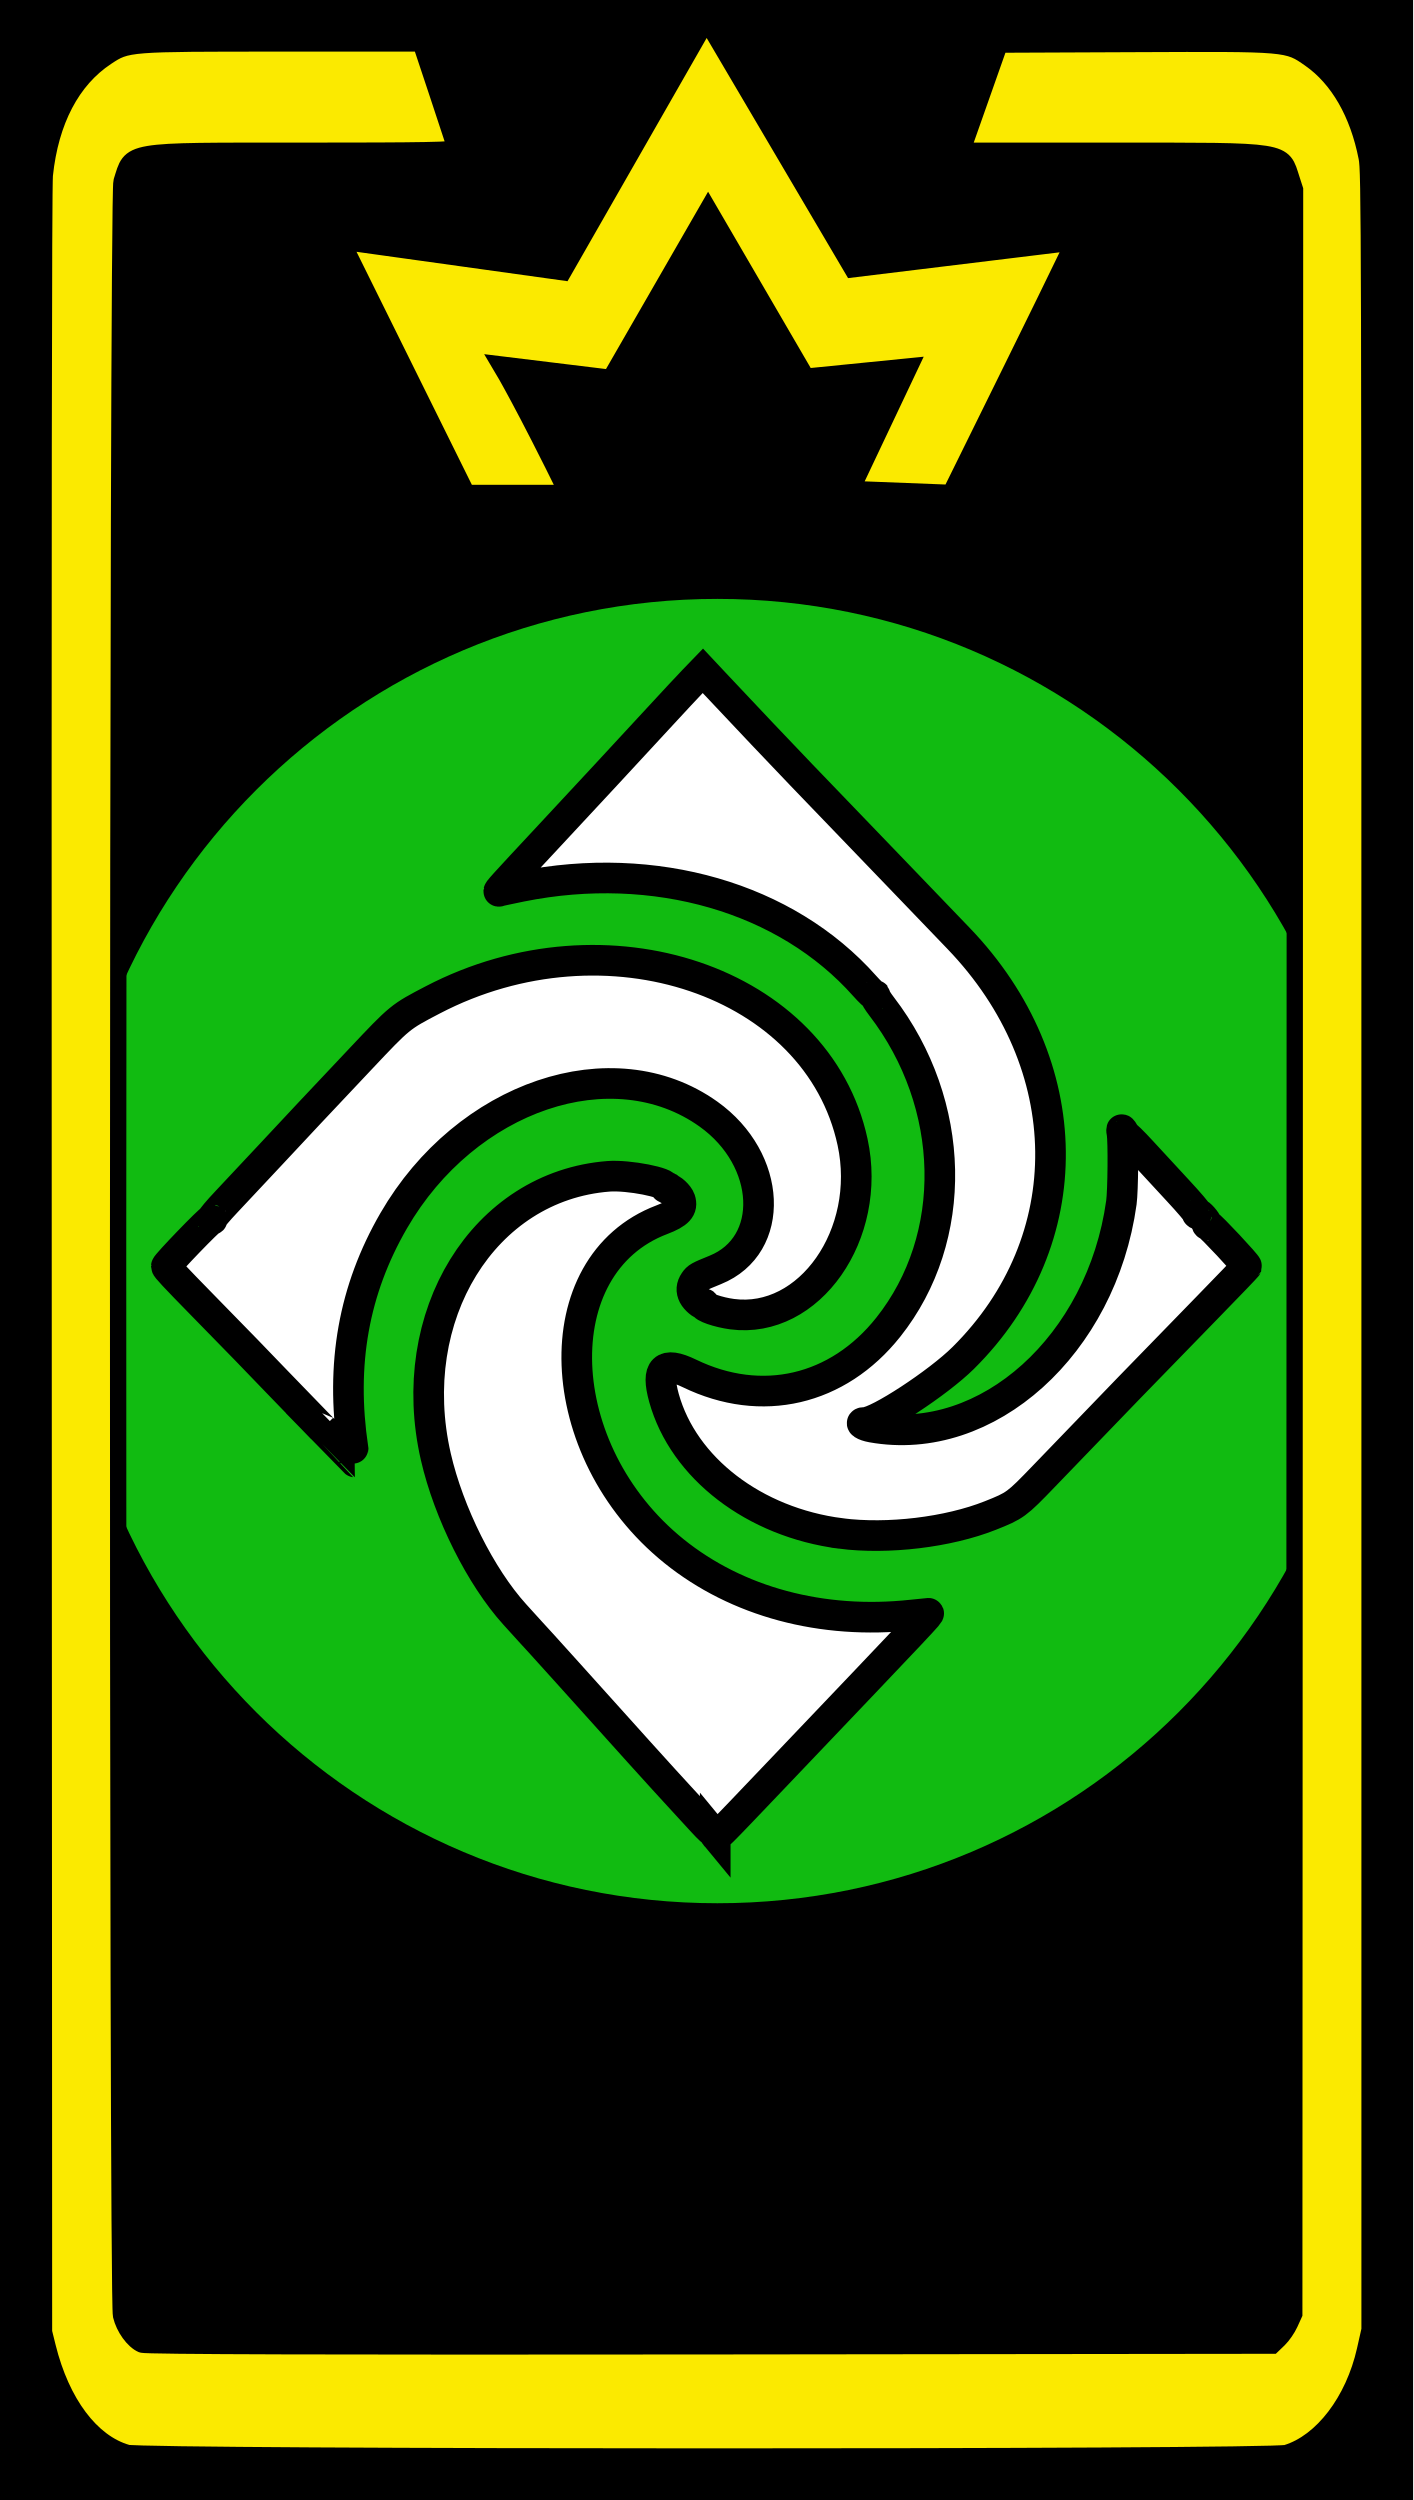
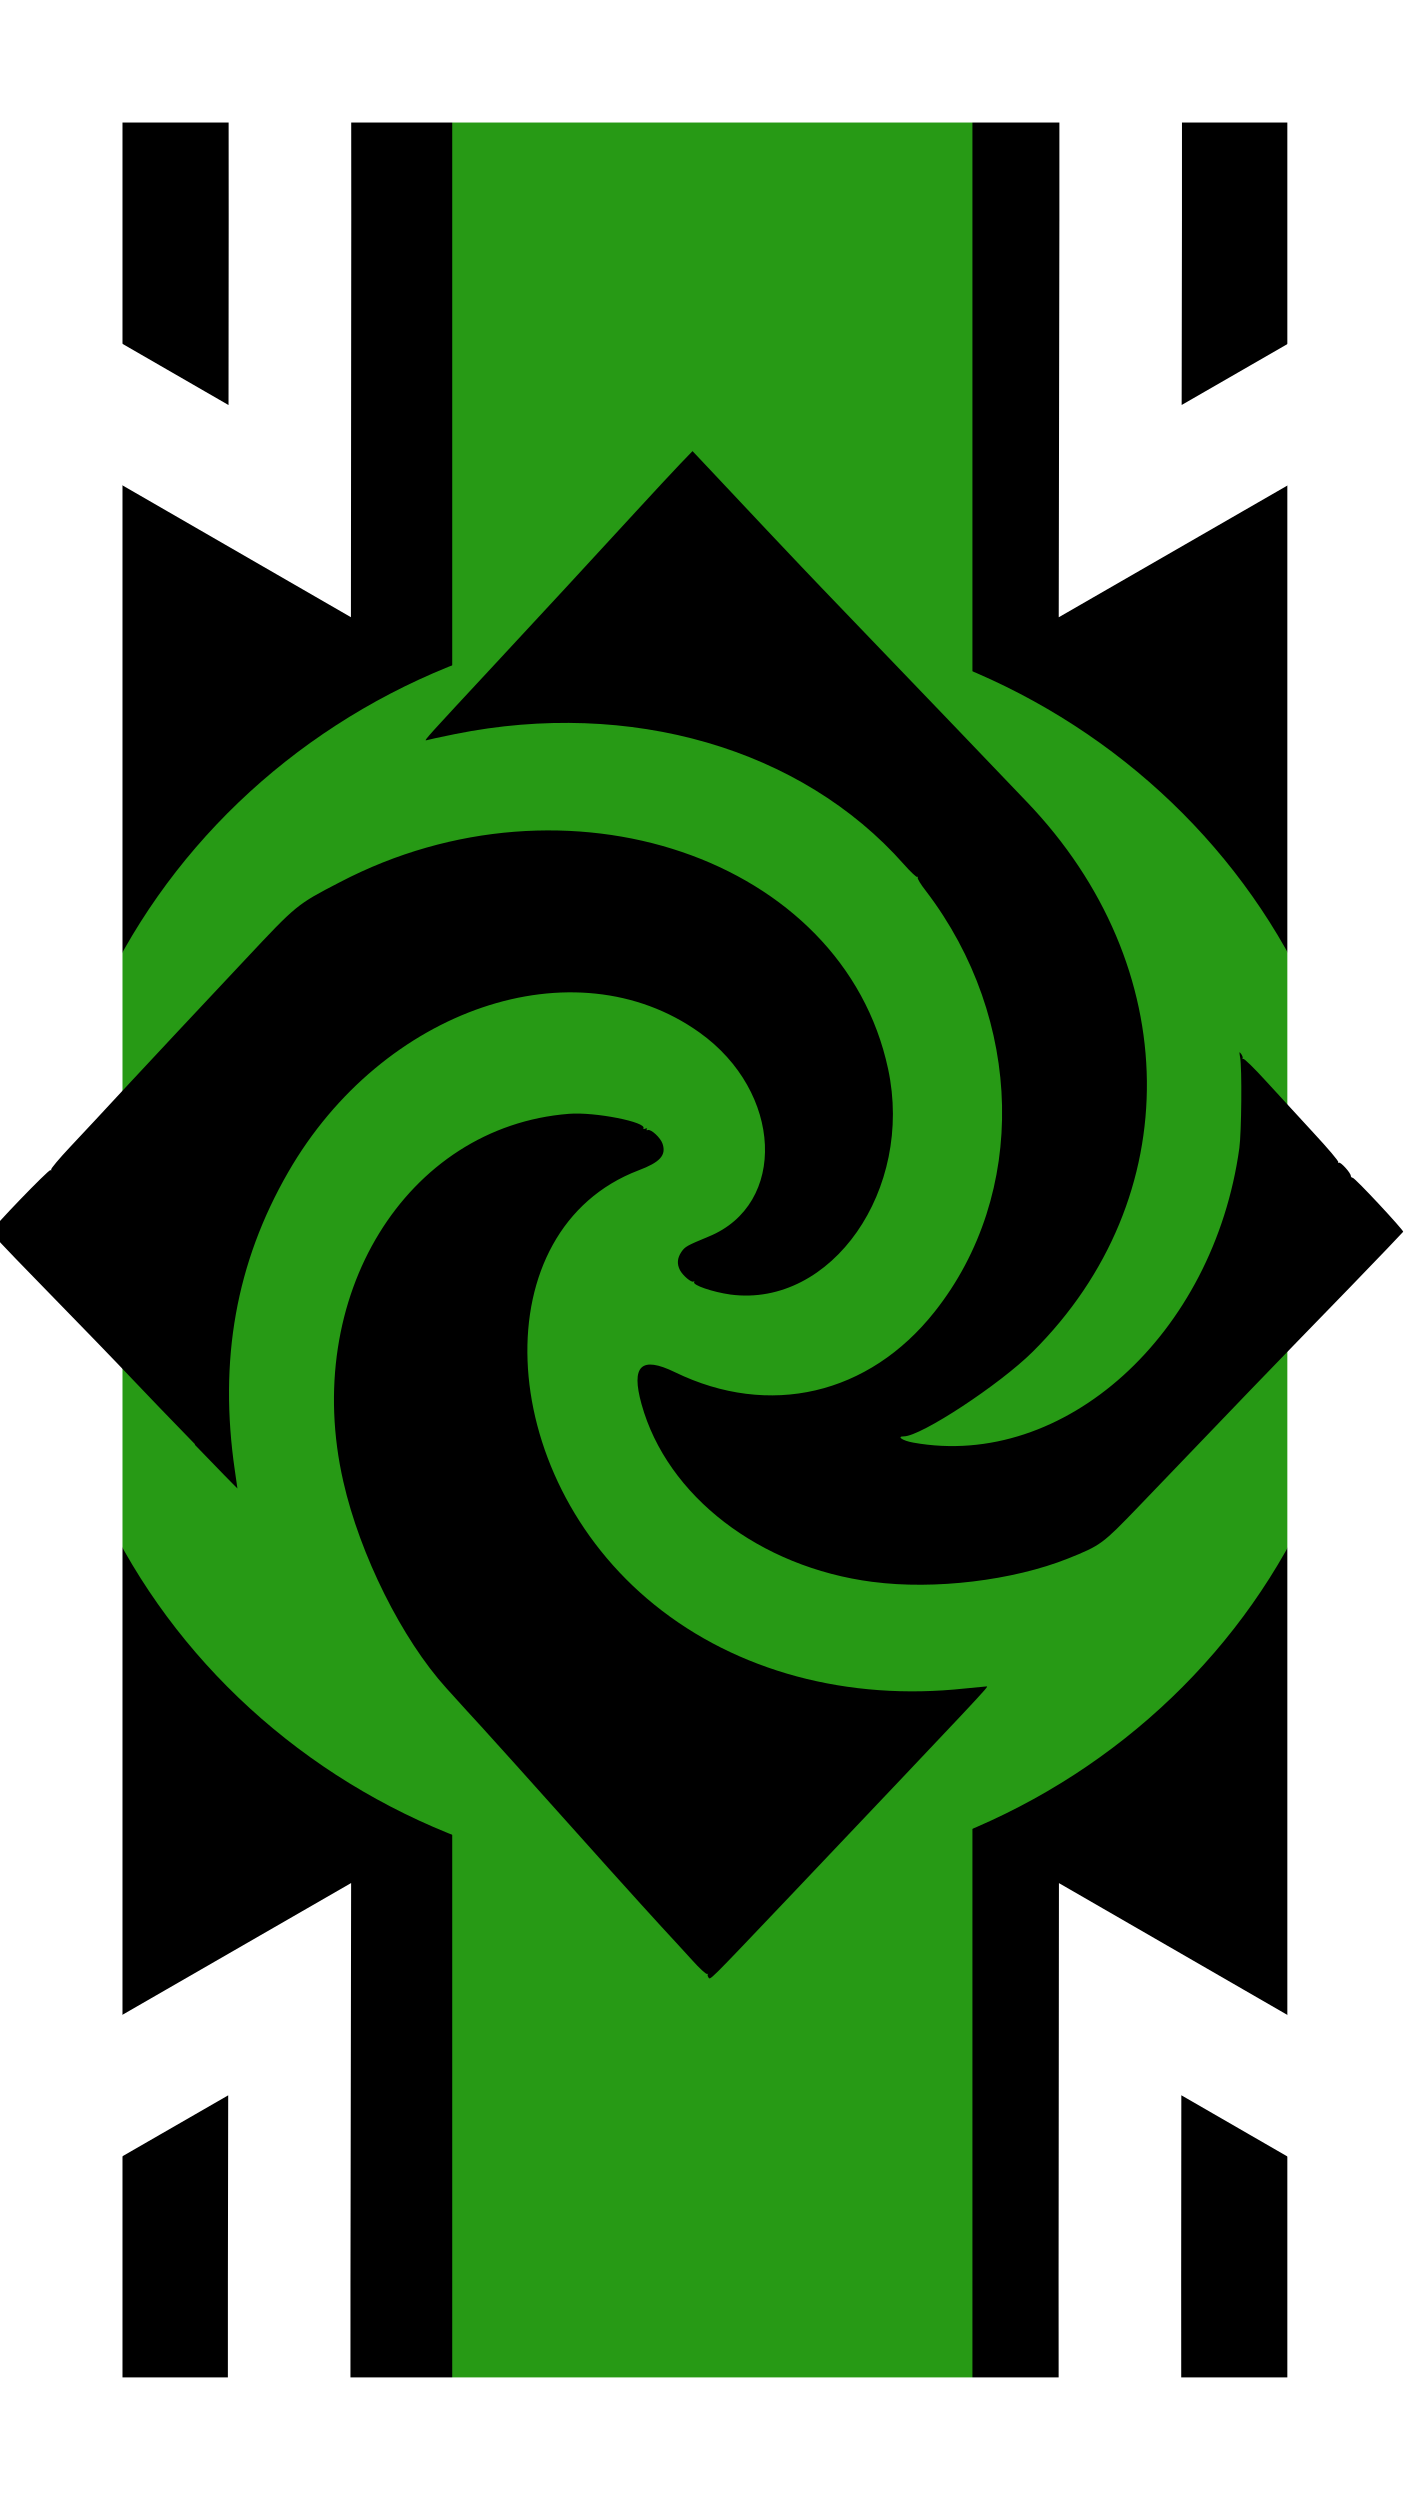
- <svg xmlns="http://www.w3.org/2000/svg" width="130mm" height="230mm" viewBox="0 0 130 230" version="1.1" id="svg1" xml:space="preserve">
+ <svg xmlns="http://www.w3.org/2000/svg" width="23" height="40.779" viewBox="0 0 6.085 10.789" version="1.1" id="svg1" xml:space="preserve">
  <defs id="defs1" />
-   <g id="layer1" transform="translate(-30.54647,-21.71375)" style="display:inline">
-     <rect style="display:inline;opacity:1;fill:#000000;fill-opacity:1;stroke:none;stroke-width:1.5;stroke-linecap:square;stroke-linejoin:round;stroke-dasharray:none;stroke-opacity:1;paint-order:fill markers stroke" id="rect10" width="130" height="230" x="30.546" y="21.714" transform="translate(1.0208333e-6)" />
-     <circle style="display:inline;opacity:1;fill:#11bb11;fill-opacity:1;stroke:none;stroke-width:1.516;stroke-linecap:square;stroke-linejoin:round;stroke-dasharray:none;stroke-opacity:1;paint-order:fill markers stroke" id="path10" cx="96.546" cy="136.812" r="60" />
-     <path style="display:none;fill:#ffffff;fill-opacity:1;stroke:#000000;stroke-width:1.5;stroke-linecap:square;stroke-linejoin:round;stroke-dasharray:none;stroke-opacity:1" d="m 43.321,247.03 c -3.266,-0.65 -6.006,-3.449 -7.377,-7.537 -0.987,-2.943 -0.919,0.277 -0.919,-43.132 v -39.191 h 3.334 3.334 l 0.003,38.518 c 0.004,43.396 -0.107,39.305 1.1,40.806 0.951,1.184 0.099,1.136 20.56,1.138 l 18.896,7.6e-4 -0.01,9.585 -19.104,-0.023 c -10.507,-0.013 -19.425,-0.087 -19.817,-0.165 z m 41.197,0.109 c -0.03,-0.041 -0.037,-2.197 -0.015,-4.791 l 0.04,-4.715 h 1.91 1.91 l -5.18e-4,4.748 -5.17e-4,4.748 -1.895,0.043 c -1.042,0.024 -1.95,-0.032 -1.95,-0.032 z m 18.458,-4.703 v -4.803 h 1.915 1.915 v 4.771 4.771 l -1.915,0.032 -1.915,0.032 z m 6.1,-0.01 v -4.788 l 18.974,-0.052 18.974,-0.052 0.589,-0.435 c 0.324,-0.239 0.789,-0.768 1.033,-1.175 0.916,-1.529 0.861,1.102 0.861,-40.713 v -38.042 h 3.263 3.263 v 39.305 c 0,39.117 -0.002,39.312 -0.293,40.764 -1.06,5.278 -4.133,9.036 -7.995,9.776 -0.773,0.148 -6.987,0.213 -19.896,0.207 l -18.772,-0.009 z m -74.05,-90.983 -2.75e-4,-2.692 h 3.338 3.338 l -0.039,2.692 -0.039,2.692 H 38.324 35.026 Z m 114.48,0.049 v -2.741 h 3.263 3.263 v 2.741 2.741 h -3.263 -3.263 z M 35.025,126.728 v -2.643 h 3.334 3.334 v 2.643 2.643 h -3.334 -3.334 z m 114.48,0 v -2.643 h 3.263 3.263 v 2.643 2.643 h -3.263 -3.263 z M 35.058,78.911 l 0.038,-42.042 0.436,-1.599 c 1.316,-4.821 4.145,-8.061 7.74,-8.866 0.588,-0.132 7.537,-0.203 19.942,-0.204 l 19.04,-0.001 0.04,4.715 c 0.022,2.593 0.015,4.75 -0.016,4.792 -0.031,0.042 -8.605,0.08 -19.053,0.083 -21.09,0.007 -19.522,-0.094 -20.581,1.33 -1.024,1.377 -0.953,-1.842 -0.953,43.246 V 120.953 h -3.336 -3.336 z m 114.413,1.175 -0.037,-40.868 -0.385,-1.008 c -0.212,-0.555 -0.563,-1.201 -0.78,-1.437 -0.945,-1.026 0.064,-0.977 -20.27,-0.982 l -18.923,-0.004 v -4.798 -4.798 l 19.612,0.054 19.612,0.054 1.223,0.604 c 3.463,1.711 6.043,5.927 6.47,10.572 0.069,0.755 0.099,19.503 0.067,42.416 l -0.057,41.063 h -3.247 -3.247 z M 84.53,35.723 c -0.003,-0.016 -0.01,-2.143 -0.017,-4.728 l -0.013,-4.699 1.933,-0.054 1.933,-0.054 v 4.81 4.81 l -1.915,-0.028 c -1.053,-0.016 -1.92,-0.057 -1.92,-0.057 z M 102.976,30.981 v -4.783 h 1.915 1.915 v 4.601 c 0,2.53 -7e-5,4.667 -1.9e-4,4.747 -1.4e-4,0.081 -0.862,0.163 -1.915,0.182 l -1.915,0.035 z" id="sdr" />
-     <path style="display:inline;fill:#fbea00;fill-opacity:1;stroke:#000000;stroke-width:2;stroke-dasharray:none;stroke-opacity:1" d="m 61.611,43.628 20.617,2.873 13.319,-23.285 13.551,23.012 20.632,-2.515 c -3.808,7.891 -7.723,15.734 -11.588,23.6 l -9.597,-0.374 5.321,-11.238 -9.275,0.928 -8.896,-15.282 -8.862,15.392 -9.838,-1.202 c 0,0 1.891,3.167 6.112,11.78 h -9.769 z" id="pdr-sign" />
-     <path style="display:inline;fill:#fbea00;fill-opacity:1;stroke:#000000;stroke-width:1.5;stroke-dasharray:none;stroke-opacity:1" d="m 42.244,247.371 c -3.298,-0.943 -6.033,-4.59 -7.311,-9.753 l -0.338,-1.365 -0.039,-98.497 c -0.027,-67.955 0.008,-98.944 0.112,-99.937 0.523,-4.973 2.502,-8.751 5.687,-10.852 1.904,-1.257 1.866,-1.254 16.003,-1.254 h 12.899 l 1.554,4.673 c 0.855,2.57 1.587,4.791 1.626,4.935 0.058,0.209 -2.813,0.263 -14.068,0.263 -16.526,0 -15.696,-0.141 -16.645,2.835 -0.387,1.213 -0.43,194.678 -0.044,196.327 0.266,1.136 1.136,2.343 1.928,2.675 0.345,0.145 17.364,0.194 52.261,0.153 l 51.75,-0.061 0.602,-0.579 c 0.331,-0.319 0.781,-0.973 1,-1.455 l 0.398,-0.875 0.036,-97.726 0.036,-97.726 -0.307,-0.95 c -0.882,-2.729 -0.183,-2.618 -16.439,-2.618 h -13.875 l 1.722,-4.883 1.722,-4.883 12.542,-0.055 c 14.06,-0.061 13.918,-0.074 16.004,1.383 2.592,1.81 4.427,4.999 5.221,9.071 0.256,1.313 0.265,4.916 0.265,100.594 v 99.232 l -0.422,1.876 c -1.055,4.683 -3.946,8.47 -7.227,9.466 -1.472,0.447 -105.088,0.433 -106.654,-0.014 z" id="pdr_ramka" />
-     <path style="display:none;fill:#ffffff;fill-opacity:1;stroke:#000000;stroke-width:2.258;stroke-dasharray:none;stroke-opacity:1" d="m 48.058,144.021 28.151,-28.862 9.571,10.884 -17.973,17.859 28.863,27.92 27.553,-27.943 -17.954,-17.798 9.687,-10.616 c 0,0 19.4,18.938 29.06,28.439 -16.222,16.373 -49.032,48.824 -49.032,48.824 z M 80.481,146.345 95.869,132.034 111.392,146.345 95.96,161.116 Z m -5.025,-41.287 11.459,0.43 2.325,1.869 -0.026,-26.929 h 13.537 l 0.056,27.639 3.565,-2.88 12.344,0.187 -22.779,23.068 z" id="red_logo" transform="translate(1.0208333e-6)" />
-     <path style="display:none;fill:#ffffff;fill-opacity:1;stroke:#000000;stroke-width:2.634;stroke-linecap:square;stroke-linejoin:miter;stroke-dasharray:none;stroke-opacity:1;paint-order:fill markers stroke" d="m 95.81,185.871 c -4.543,-4.574 -9.093,-9.141 -13.691,-13.666 3.146,-0.017 6.293,-0.034 9.439,-0.051 0.006,-6.814 0.077,-13.627 0.006,-20.441 -4.783,-4.96 -9.824,-9.693 -14.721,-14.553 4.923,-4.822 9.843,-9.647 14.721,-14.51 V 101.268 h -9.586 c 4.872,-4.753 9.695,-9.552 14.554,-14.317 4.919,4.701 9.669,9.568 14.593,14.268 -3.165,0.017 -6.33,0.034 -9.495,0.051 -0.017,7.098 -5.2e-4,14.197 -6.6e-4,21.296 4.872,4.903 9.862,9.701 14.737,14.599 -4.889,4.909 -9.947,9.668 -14.829,14.585 0.01,6.802 0.019,13.604 0.029,20.405 3.134,0.014 6.27,-0.04 9.403,0.055 -4.749,4.847 -9.657,9.552 -14.373,14.429 -0.263,-0.256 -0.526,-0.512 -0.789,-0.769 z m -24.028,-25.456 c -7.979,-7.608 -15.71,-15.443 -23.512,-23.213 9.969,-10.087 20.099,-20.027 30.306,-29.896 3.03,2.875 6.06,5.751 9.09,8.626 -7.099,6.884 -13.996,13.953 -20.835,21.07 6.938,7.072 20.875,21.166 20.875,21.166 l -9.694,8.255 c 0,0 -4.158,-4.001 -6.23,-6.008 z m 34.155,-2.401 c 0,0 14.448,-14.925 20.409,-21.004 -6.699,-7.201 -13.761,-14.093 -20.72,-21.063 2.916,-2.947 5.943,-5.793 8.92,-8.685 10.187,9.875 20.334,19.788 30.286,29.877 -9.917,10.064 -30.22,29.778 -30.22,29.778 z" id="yellow_logo" />
-     <path style="fill:#ffffff;fill-opacity:1;stroke:#000000;stroke-width:2.818;stroke-dasharray:none;stroke-opacity:1" d="m 96.348,190.55 c -0.066,-0.08 -0.085,-0.184 -0.041,-0.233 0.044,-0.048 0.025,-0.056 -0.042,-0.018 -0.07,0.04 -0.522,-0.371 -1.068,-0.973 -0.52,-0.574 -1.505,-1.645 -2.187,-2.381 -1.296,-1.398 -5.043,-5.547 -10.214,-11.31 -0.997,-1.111 -2.081,-2.311 -2.409,-2.667 -0.328,-0.355 -0.813,-0.885 -1.078,-1.178 -0.265,-0.293 -0.897,-0.99 -1.404,-1.549 -3.125,-3.446 -6.079,-9.347 -7.263,-14.508 -2.968,-12.947 4.405,-24.915 15.894,-25.799 1.811,-0.139 5.511,0.583 5.239,1.023 -0.032,0.051 0.025,0.062 0.126,0.023 0.124,-0.048 0.159,-0.03 0.107,0.053 -0.047,0.076 -0.022,0.103 0.063,0.07 0.221,-0.085 0.913,0.556 1.051,0.974 0.263,0.798 -0.172,1.276 -1.689,1.851 -10.921,4.141 -10.288,21.298 1.125,30.495 5.795,4.669 13.602,6.765 21.869,5.871 0.795,-0.086 1.487,-0.157 1.537,-0.158 0.168,-0.004 -0.205,0.392 -13.858,14.718 -5.987,6.282 -5.594,5.893 -5.758,5.695 z M 107.896,162.792 c -7.952,-1.02 -14.473,-6.021 -16.264,-12.473 -0.75,-2.703 -0.026,-3.4 2.343,-2.251 6.637,3.217 13.649,1.589 18.289,-4.247 6.553,-8.242 6.298,-20.51 -0.612,-29.523 -0.353,-0.46 -0.612,-0.885 -0.576,-0.944 0.036,-0.059 0.021,-0.079 -0.034,-0.045 -0.055,0.034 -0.484,-0.371 -0.953,-0.899 -7.213,-8.123 -19.271,-11.613 -31.586,-9.143 -1.003,0.201 -1.918,0.402 -2.034,0.446 -0.207,0.079 0.267,-0.446 4.559,-5.047 3.203,-3.434 7.501,-8.069 10.127,-10.921 1.302,-1.413 2.746,-2.963 3.21,-3.444 l 0.844,-0.874 1.071,1.143 c 2.383,2.544 6.715,7.116 8.029,8.475 1.538,1.59 5.016,5.206 9.377,9.747 1.557,1.621 3.828,3.985 5.046,5.252 11.119,11.568 11.301,27.825 0.431,38.602 -2.315,2.296 -7.87,5.929 -9.064,5.929 -0.542,0 -0.08,0.307 0.663,0.44 10.614,1.906 21.143,-7.578 22.953,-20.676 0.148,-1.073 0.187,-5.608 0.054,-6.369 -0.068,-0.39 -0.061,-0.408 0.08,-0.215 0.085,0.116 0.127,0.255 0.094,0.309 -0.033,0.054 -0.01,0.067 0.051,0.029 0.061,-0.038 0.784,0.665 1.605,1.563 0.821,0.897 2.318,2.519 3.327,3.603 1.009,1.084 1.804,2.019 1.768,2.078 -0.036,0.059 -0.014,0.074 0.051,0.035 0.122,-0.076 0.826,0.72 0.826,0.933 0,0.068 0.057,0.123 0.126,0.123 0.162,0 3.595,3.67 3.549,3.795 -0.019,0.052 -1.695,1.797 -3.726,3.878 -5.706,5.85 -8.259,8.486 -14.918,15.408 -2.538,2.638 -2.65,2.721 -4.954,3.636 -3.875,1.539 -9.421,2.204 -13.751,1.649 z m -47.711,-9.655 c -1.646,-1.693 -3.567,-3.681 -4.269,-4.417 -1.44,-1.51 -3.482,-3.612 -6.71,-6.906 -2.63,-2.685 -3.358,-3.464 -3.358,-3.598 0,-0.185 4.041,-4.375 4.153,-4.306 0.06,0.037 0.08,0.019 0.043,-0.041 -0.037,-0.06 0.566,-0.778 1.339,-1.596 0.774,-0.818 2.664,-2.834 4.2,-4.481 3.036,-3.255 3.255,-3.488 8.127,-8.654 3.661,-3.882 3.641,-3.865 6.649,-5.435 15.957,-8.325 35.428,-1.729 38.624,13.083 1.829,8.473 -3.982,16.77 -11.087,15.829 -1.267,-0.168 -2.7,-0.662 -2.563,-0.884 0.038,-0.061 0.017,-0.079 -0.046,-0.04 -0.149,0.092 -0.739,-0.407 -0.94,-0.795 -0.226,-0.437 -0.194,-0.852 0.101,-1.285 0.258,-0.38 0.376,-0.446 1.911,-1.068 5.572,-2.259 5.223,-10.157 -0.634,-14.333 -8.786,-6.265 -22.311,-1.683 -28.959,9.81 -3.677,6.358 -4.9,13.195 -3.745,20.937 0.103,0.692 0.181,1.258 0.172,1.258 -0.009,0 -1.362,-1.385 -3.009,-3.078 z" id="path11" />
+   <g id="layer1" transform="translate(-30.54647,-223.4252)" style="display:inline">
+     <rect style="display:inline;opacity:1;fill:#000000;fill-opacity:1;stroke:none;stroke-width:0.07;stroke-linecap:square;stroke-linejoin:round;stroke-dasharray:none;stroke-opacity:1;paint-order:fill markers stroke" id="rect10" width="6.085" height="10.767" x="30.546" y="223.448" />
+     <path style="display:inline;opacity:1;fill:#279a15;fill-opacity:1;stroke:none;stroke-width:1.516;stroke-linecap:square;stroke-linejoin:round;stroke-dasharray:none;stroke-opacity:1;paint-order:fill markers stroke" id="path10" d="m 156.546,136.812 c 0,33.137 -26.863,60 -60,60 -33.137,0 -60,-26.863 -60,-60 0,-33.137 26.863,-60 60,-60 33.137,0 60,26.863 60,60 z" transform="matrix(0.04747229,0,0,0.04551844,29.00589,222.5925)" />
+     <rect style="display:inline;opacity:1;fill:#279a15;fill-opacity:1;stroke:none;stroke-width:0.265;stroke-linecap:square;stroke-linejoin:round;stroke-dasharray:none;stroke-opacity:1;paint-order:fill markers stroke" id="rect19" width="2.245" height="10.789" x="32.498" y="223.425" />
+     <rect style="display:inline;opacity:1;fill:none;fill-opacity:1;stroke:#ffffff;stroke-width:1.058;stroke-linecap:square;stroke-linejoin:round;stroke-dasharray:none;stroke-opacity:1;paint-order:fill markers stroke" id="rect20" width="6.085" height="10.789" x="30.546" y="223.425" />
+     <path style="display:inline;opacity:1;fill:none;fill-opacity:1;stroke:#ffffff;stroke-width:0.529;stroke-linecap:square;stroke-linejoin:miter;stroke-dasharray:none;stroke-opacity:1;paint-order:fill markers stroke" id="path20" d="m 32.498,225.166 -1.246,-0.159 -1.246,-0.159 0.761,-1 0.761,-1 0.486,1.159 z m 3.306,-1.384 0.762,-0.999 0.762,-0.999 -1.246,-0.16 -1.246,-0.16 0.485,1.159 z m -0.843,7.268 -0.762,0.999 -0.762,0.999 1.246,0.16 1.246,0.16 -0.485,-1.159 z m 3.306,-1.384 1.246,0.159 1.246,0.159 -0.761,1 -0.761,1 -0.486,-1.159 z" transform="rotate(22.71629,30.9899,223.6529)" />
+     <path style="display:none;fill:#ffffff;fill-opacity:1;stroke:none;stroke-width:0.138;stroke-dasharray:none;stroke-opacity:1" d="m 30.637,228.827 1.684,-1.805 0.573,0.681 -1.075,1.117 1.727,1.746 1.648,-1.748 -1.074,-1.113 0.579,-0.664 c 0,0 1.161,1.185 1.738,1.779 -0.97,1.024 -2.933,3.054 -2.933,3.054 z m 1.94,0.145 0.921,-0.895 0.929,0.895 -0.923,0.924 z m -0.301,-2.582 0.685,0.027 0.139,0.117 -0.002,-1.684 h 0.81 l 0.003,1.729 0.213,-0.18 0.738,0.012 -1.363,1.443 z" id="red_logo" />
+     <path style="display:none;fill:#ffffff;fill-opacity:1;stroke:none;stroke-width:0.142;stroke-dasharray:none;stroke-opacity:1" d="m 33.404,232.239 -0.185,-0.224 -9.9e-5,-0.974 -1.03e-4,-0.974 -0.038,-0.014 c -0.157,-0.061 -0.29,-0.175 -0.412,-0.301 -0.586,-0.737 -0.37,-1.755 0.45,-2.17 v -1.004 -1.004 c 0.124,-0.151 0.248,-0.303 0.372,-0.454 0.089,0.11 0.369,0.454 0.369,0.454 v 1.003 1.003 l 0.055,0.023 c 0.162,0.067 0.427,0.234 0.61,0.642 0.099,0.228 0.398,1.121 -0.575,1.784 -0.028,0.014 -0.06,0.027 -0.071,0.03 l -0.019,0.006 v 0.975 0.975 l -0.128,0.156 c -0.071,0.086 -0.154,0.186 -0.185,0.223 l -0.057,0.068 z m 1.049,-3.419 -0.86,-1.001 -0.867,1.001 0.867,0.998 c 0.288,-0.332 0.574,-0.665 0.86,-0.998 z m -0.858,0.549 -0.489,-0.548 0.484,-0.563 0.483,0.562 z m -2.065,-0.072 -0.015,-0.09 -0.155,-0.062 c -0.15,-0.06 -0.618,-0.247 -0.749,-0.299 l -0.065,-0.026 0.202,-0.08 c 0.111,-0.044 0.329,-0.131 0.484,-0.193 l 0.282,-0.113 0.015,-0.087 c 0.043,-0.248 0.238,-1.089 0.954,-1.586 l 0.167,-0.106 c 0.091,-0.049 0.18,-0.091 0.265,-0.122 l 0.062,-0.023 v 0.293 0.293 l -0.048,0.023 c -0.461,0.227 -0.795,0.685 -0.922,1.266 -0.117,0.448 -0.059,1.433 0.68,1.991 l 0.067,0.051 0.092,0.052 c 0.05,0.029 0.1,0.055 0.111,0.058 l 0.019,0.006 v 0.295 c 0,0.162 -0.002,0.294 -0.002,0.294 0,0 -1.111,-0.462 -1.447,-1.835 z m 2.669,1.544 v -0.293 l 0.023,-0.008 c 0.943,-0.372 1.64,-2.33 -0.023,-3.438 v -0.296 -0.296 l 0.062,0.022 c 0.718,0.256 1.242,1.014 1.383,1.794 l 0.02,0.108 c 0.323,0.129 0.645,0.257 0.968,0.386 -0.311,0.125 -0.623,0.246 -0.933,0.372 l -0.035,0.014 -0.016,0.095 c -0.196,1.138 -0.97,1.626 -1.377,1.807 -0.026,0.008 -0.052,0.019 -0.059,0.021 l -0.012,0.004 z" id="path19" />
+     <path style="display:none;fill:#000000;fill-opacity:1;stroke:none;stroke-width:0.176;stroke-linecap:square;stroke-linejoin:miter;stroke-dasharray:none;stroke-opacity:1;paint-order:fill markers stroke" d="m 33.543,232.324 c -0.284,-0.325 -0.569,-0.651 -0.856,-0.972 0.197,-6e-4 0.394,-0.003 0.59,-0.003 3.54e-4,-0.485 0.005,-0.97 3.9e-4,-1.455 -0.299,-0.353 -0.615,-0.69 -0.921,-1.036 0.308,-0.343 0.616,-0.686 0.921,-1.032 v -1.522 h -0.6 c 0.305,-0.338 0.606,-0.68 0.91,-1.019 0.308,0.335 0.605,0.681 0.913,1.015 -0.198,0.001 -0.396,0.003 -0.594,0.003 -0.001,0.505 -3.1e-5,1.01 -4e-5,1.515 0.305,0.349 0.617,0.69 0.922,1.039 -0.306,0.349 -0.622,0.688 -0.928,1.038 6.12e-4,0.484 0.001,0.968 0.002,1.452 0.196,5.9e-4 0.392,-0.003 0.588,0.003 -0.297,0.345 -0.604,0.68 -0.899,1.027 -0.016,-0.018 -0.033,-0.036 -0.049,-0.055 z m -1.503,-1.811 c -0.499,-0.541 -0.983,-1.099 -1.471,-1.652 0.624,-0.718 1.257,-1.425 1.896,-2.127 0.19,0.205 0.379,0.409 0.569,0.614 -0.444,0.49 -0.875,0.993 -1.303,1.499 0.434,0.503 1.306,1.506 1.306,1.506 l -0.606,0.587 c 0,0 -0.26,-0.285 -0.39,-0.428 z m 2.137,-0.171 c 0,0 0.904,-1.062 1.277,-1.495 -0.419,-0.512 -0.861,-1.003 -1.296,-1.499 0.182,-0.21 0.372,-0.412 0.558,-0.618 0.637,0.703 1.272,1.408 1.894,2.126 -0.62,0.716 -1.89,2.119 -1.89,2.119 z" id="yellow_logo" />
+     <path style="display:inline;fill:#000000;fill-opacity:1;stroke:none;stroke-width:0.173;stroke-dasharray:none;stroke-opacity:1" d="m 33.604,231.959 c -0.004,-0.005 -0.005,-0.012 -0.003,-0.014 0.003,-0.002 0.002,-0.002 -0.003,-0.001 -0.004,0.002 -0.032,-0.023 -0.065,-0.06 -0.032,-0.035 -0.092,-0.101 -0.134,-0.146 -0.079,-0.086 -0.309,-0.341 -0.626,-0.696 -0.061,-0.068 -0.128,-0.142 -0.148,-0.164 -0.02,-0.022 -0.05,-0.054 -0.066,-0.072 -0.016,-0.018 -0.055,-0.061 -0.086,-0.095 -0.192,-0.212 -0.373,-0.575 -0.445,-0.892 -0.182,-0.796 0.27,-1.532 0.974,-1.587 0.111,-0.009 0.338,0.036 0.321,0.063 -0.002,0.002 0.002,0.004 0.008,0.001 0.008,-0.002 0.01,-0.002 0.007,0.002 -0.003,0.004 -0.001,0.007 0.004,0.004 0.014,-0.005 0.056,0.034 0.064,0.06 0.016,0.049 -0.011,0.079 -0.104,0.114 -0.669,0.255 -0.631,1.31 0.069,1.875 0.355,0.287 0.834,0.416 1.34,0.361 0.049,-0.005 0.091,-0.009 0.094,-0.009 0.01,-2.5e-4 -0.013,0.024 -0.849,0.905 -0.367,0.386 -0.343,0.362 -0.353,0.35 z m 0.708,-1.707 c -0.487,-0.063 -0.887,-0.37 -0.997,-0.767 -0.046,-0.166 -0.002,-0.209 0.144,-0.138 0.407,0.198 0.837,0.098 1.121,-0.261 0.402,-0.507 0.386,-1.261 -0.038,-1.816 -0.022,-0.028 -0.038,-0.054 -0.035,-0.058 0.002,-0.004 0.001,-0.005 -0.002,-0.002 -0.003,0.002 -0.03,-0.023 -0.058,-0.055 -0.442,-0.5 -1.181,-0.714 -1.936,-0.562 -0.061,0.012 -0.118,0.025 -0.125,0.027 -0.013,0.004 0.016,-0.027 0.279,-0.31 0.196,-0.211 0.46,-0.496 0.621,-0.672 0.08,-0.087 0.168,-0.182 0.197,-0.212 l 0.052,-0.054 0.066,0.07 c 0.146,0.156 0.412,0.438 0.492,0.521 0.094,0.098 0.307,0.32 0.575,0.599 0.095,0.1 0.235,0.245 0.309,0.323 0.682,0.711 0.693,1.711 0.026,2.374 -0.142,0.141 -0.482,0.365 -0.556,0.365 -0.033,0 -0.005,0.019 0.041,0.027 0.651,0.117 1.296,-0.466 1.407,-1.272 0.009,-0.066 0.012,-0.345 0.003,-0.392 -0.004,-0.024 -0.004,-0.025 0.005,-0.013 0.005,0.007 0.008,0.016 0.006,0.019 -0.002,0.002 -5.99e-4,0.004 0.003,0.002 0.004,-0.002 0.048,0.041 0.098,0.096 0.05,0.055 0.142,0.155 0.204,0.222 0.062,0.067 0.111,0.124 0.108,0.128 -0.002,0.004 -8.48e-4,0.004 0.003,0.002 0.007,-0.004 0.051,0.044 0.051,0.057 0,0.004 0.004,0.008 0.008,0.008 0.01,0 0.22,0.226 0.218,0.233 -0.001,0.002 -0.104,0.11 -0.228,0.238 -0.35,0.36 -0.506,0.522 -0.914,0.948 -0.156,0.162 -0.162,0.167 -0.304,0.224 -0.238,0.095 -0.577,0.136 -0.843,0.101 z m -2.924,-0.594 c -0.101,-0.104 -0.219,-0.226 -0.262,-0.272 -0.088,-0.093 -0.213,-0.222 -0.411,-0.425 -0.161,-0.165 -0.206,-0.213 -0.206,-0.221 0,-0.012 0.248,-0.269 0.255,-0.265 0.004,0.002 0.005,0.001 0.003,-0.002 -0.002,-0.004 0.035,-0.048 0.082,-0.098 0.047,-0.05 0.163,-0.174 0.257,-0.276 0.186,-0.2 0.2,-0.214 0.498,-0.532 0.224,-0.239 0.223,-0.238 0.408,-0.334 0.978,-0.512 2.172,-0.106 2.367,0.805 0.112,0.521 -0.244,1.031 -0.68,0.974 -0.078,-0.011 -0.165,-0.041 -0.157,-0.054 0.002,-0.004 10e-4,-0.005 -0.003,-0.002 -0.009,0.005 -0.045,-0.025 -0.058,-0.049 -0.014,-0.027 -0.012,-0.052 0.006,-0.079 0.016,-0.023 0.023,-0.027 0.117,-0.066 0.342,-0.139 0.32,-0.625 -0.039,-0.881 -0.539,-0.385 -1.368,-0.104 -1.775,0.603 -0.225,0.391 -0.3,0.811 -0.23,1.288 0.006,0.043 0.011,0.077 0.011,0.077 -4.99e-4,0 -0.084,-0.085 -0.184,-0.189 z" id="path11" />
  </g>
</svg>
